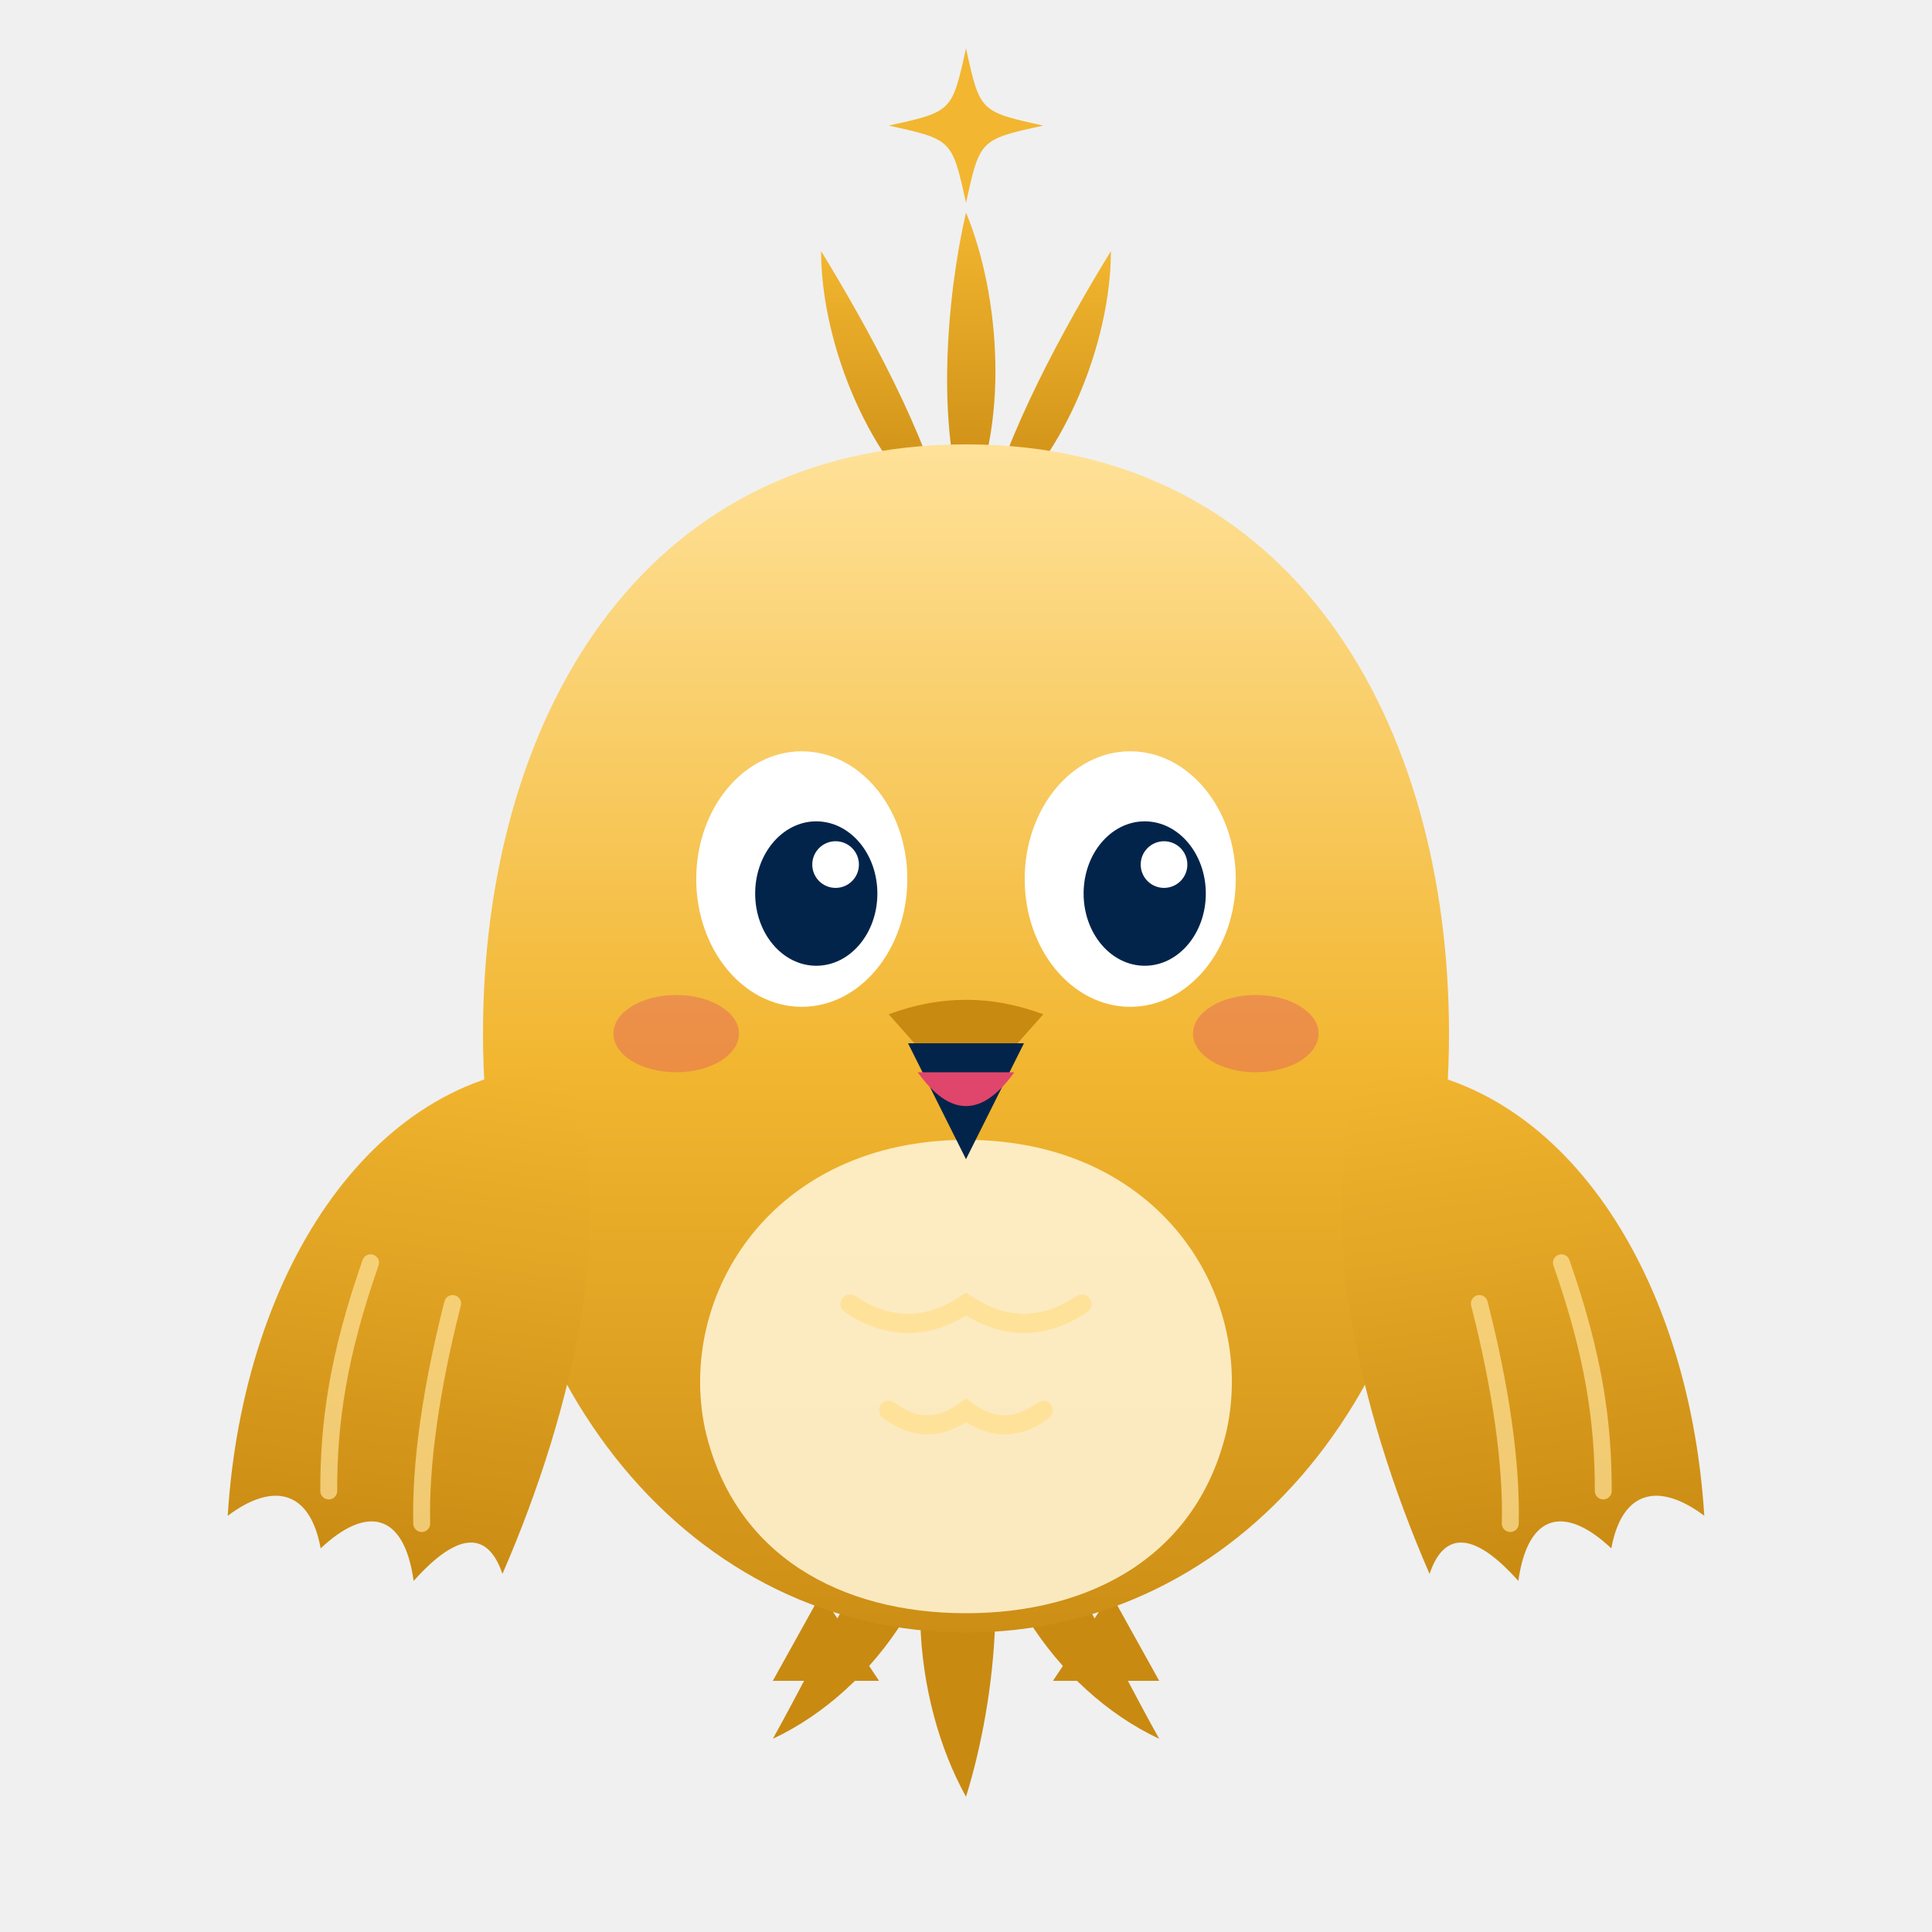
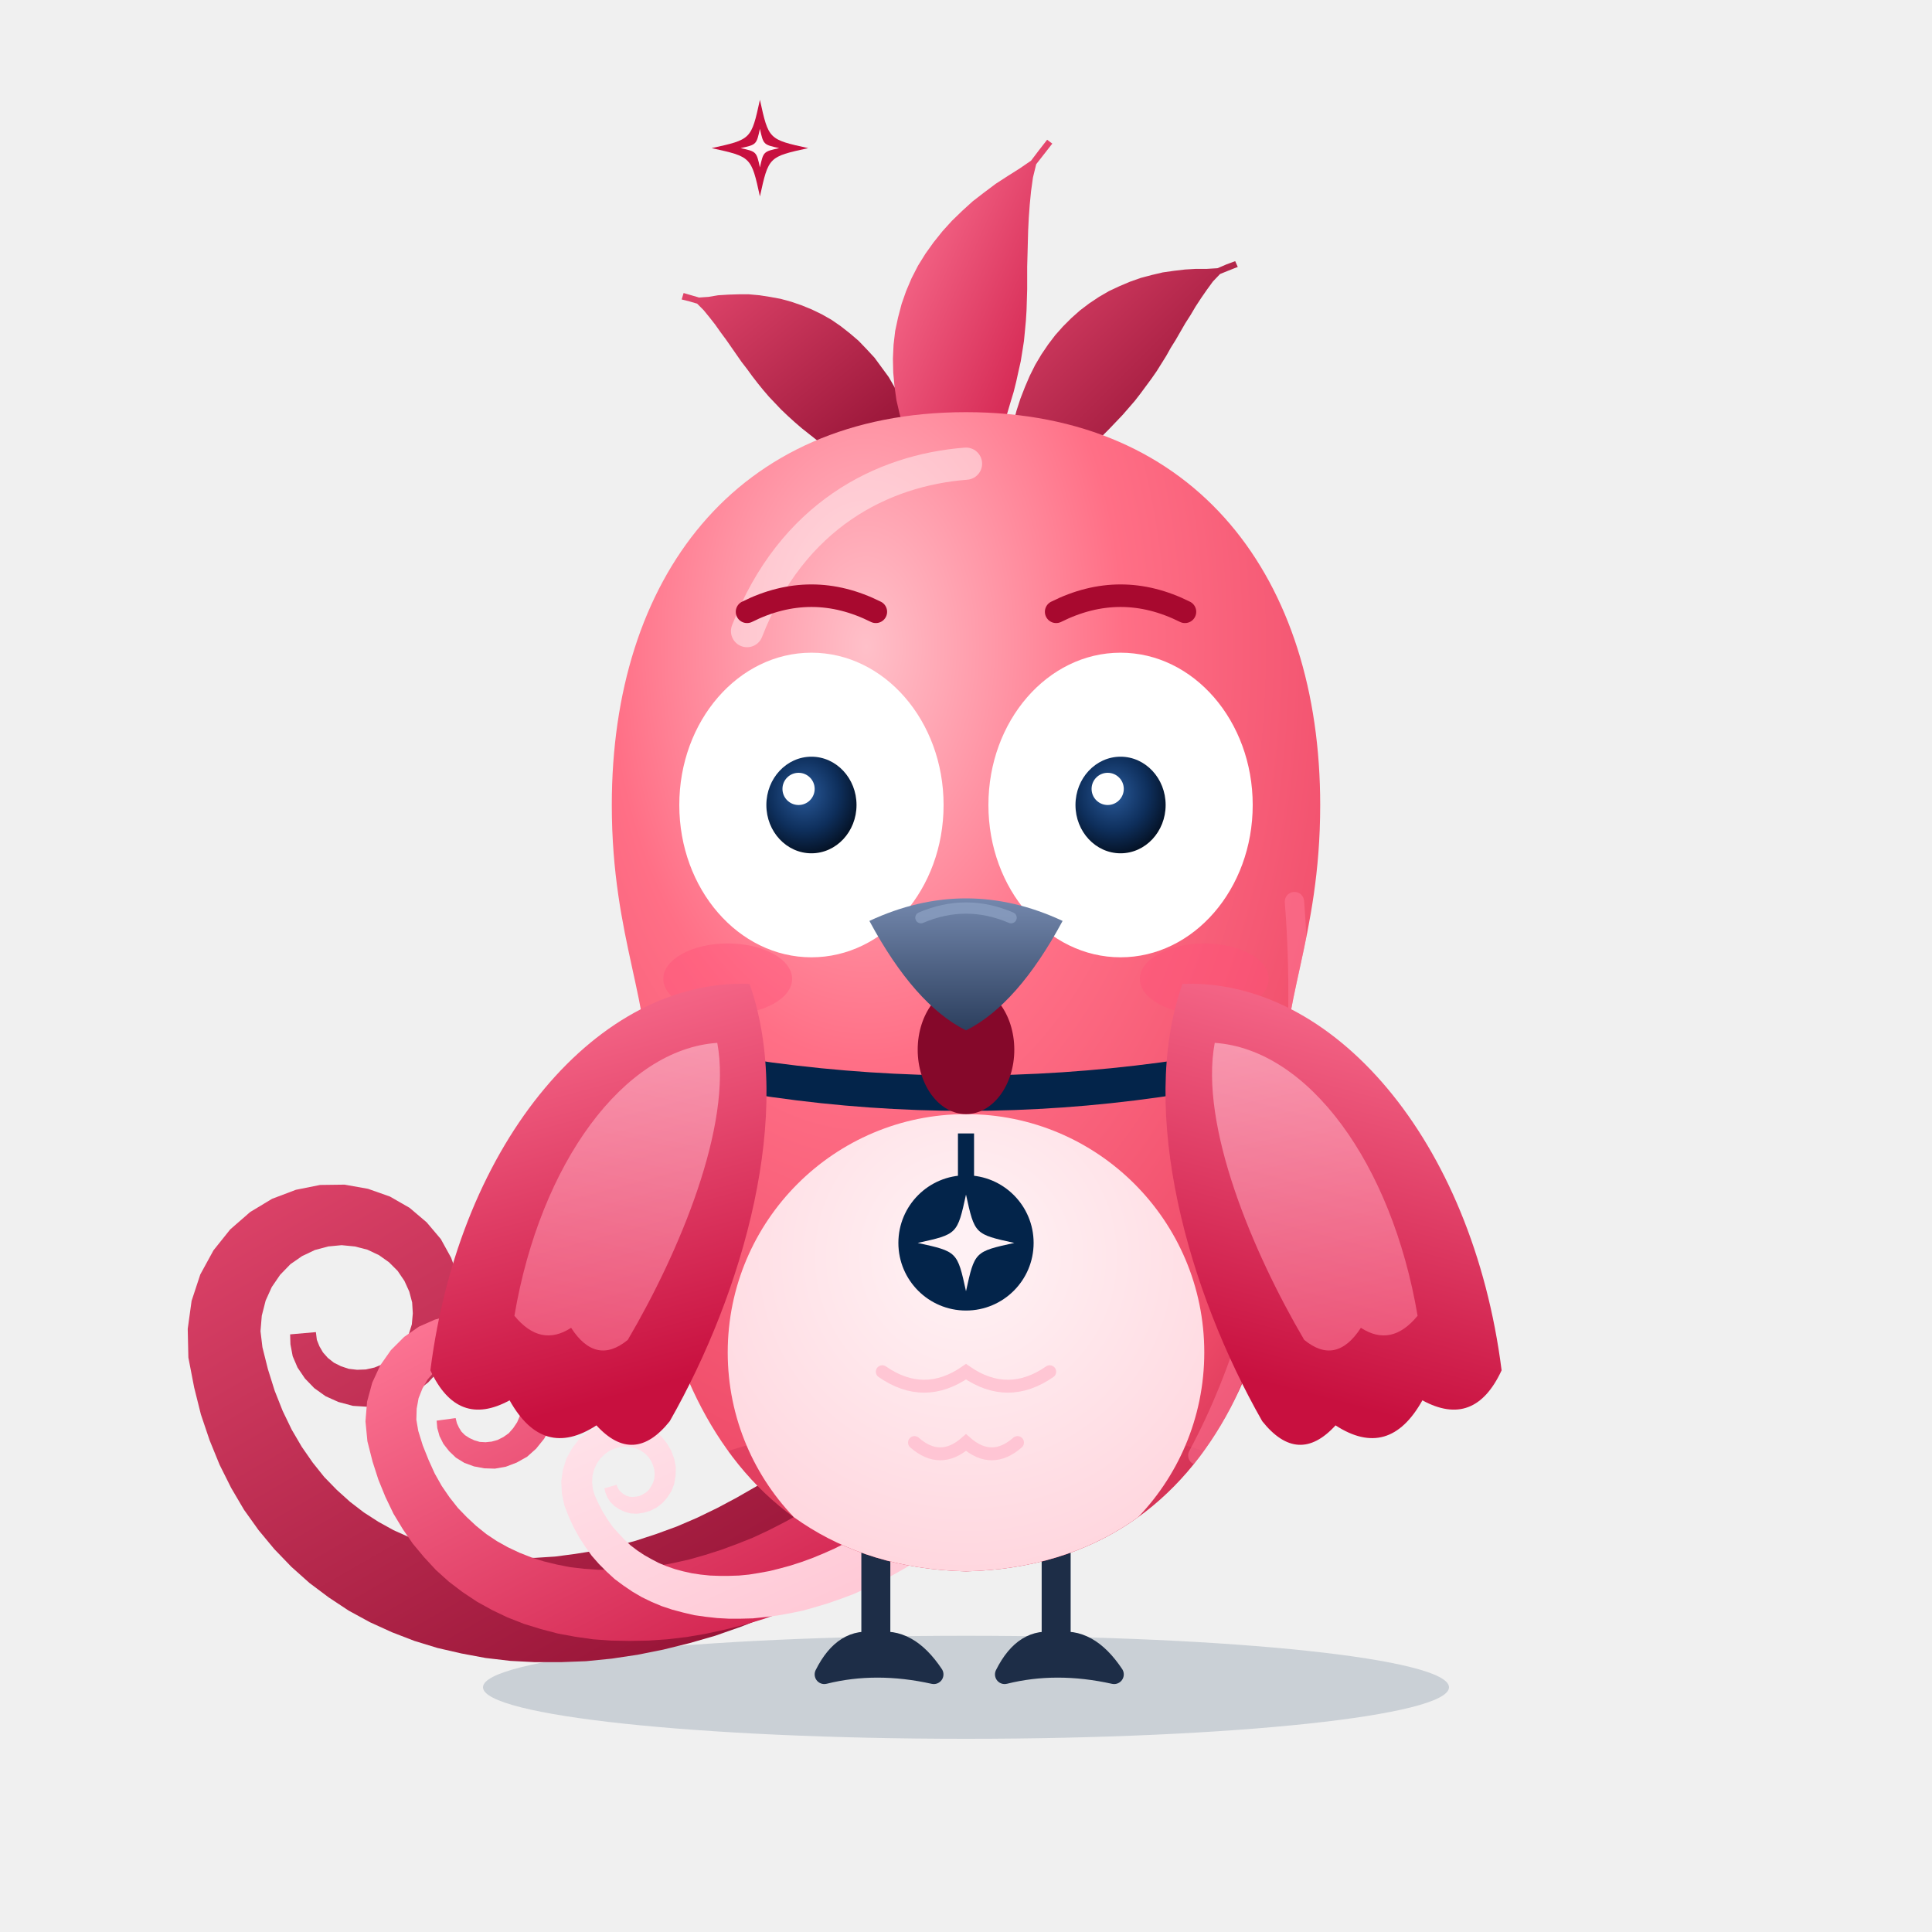
- <svg xmlns="http://www.w3.org/2000/svg" viewBox="0 0 400 400" width="400" height="400">
+ <svg xmlns="http://www.w3.org/2000/svg" viewBox="0 0 600 600" width="600" height="600">
  <defs>
-     <linearGradient id="h9b" x1="0" y1="90" x2="0" y2="350" gradientUnits="userSpaceOnUse">
-       <stop offset="0" stop-color="#FFE29A" />
-       <stop offset=".5" stop-color="#F2B630" />
-       <stop offset="1" stop-color="#C98A12" />
+     <radialGradient id="h14body" cx=".36" cy=".2" r=".95">
+       <stop offset="0" stop-color="#FFC0C9" />
+       <stop offset=".38" stop-color="#FF6F86" />
+       <stop offset=".8" stop-color="#EE4A68" />
+       <stop offset="1" stop-color="#C9284D" />
+     </radialGradient>
+     <linearGradient id="h14wing" x1="0" y1="0" x2=".3" y2="1">
+       <stop offset="0" stop-color="#FF7A98" />
+       <stop offset="1" stop-color="#C8103F" />
    </linearGradient>
-     <linearGradient id="h9w" x1="0" y1="0" x2="0" y2="1">
-       <stop offset="0" stop-color="#F2B630" />
-       <stop offset="1" stop-color="#C98A12" />
+     <linearGradient id="h14wingIn" x1="0" y1="0" x2="0" y2="1">
+       <stop offset="0" stop-color="#FFC2D1" />
+       <stop offset="1" stop-color="#FF7A98" />
    </linearGradient>
+     <linearGradient id="h14crim" x1="0" y1="0" x2="1" y2="1">
+       <stop offset="0" stop-color="#E0456B" />
+       <stop offset="1" stop-color="#85082A" />
+     </linearGradient>
+     <linearGradient id="h14rose" x1="0" y1="0" x2="1" y2="1">
+       <stop offset="0" stop-color="#FF7A98" />
+       <stop offset="1" stop-color="#C8103F" />
+     </linearGradient>
+     <linearGradient id="h14petal" x1="0" y1="0" x2="1" y2="1">
+       <stop offset="0" stop-color="#FFE3EA" />
+       <stop offset="1" stop-color="#FFC2D1" />
+     </linearGradient>
+     <radialGradient id="h14iris" cx=".42" cy=".38" r=".7">
+       <stop offset="0" stop-color="#2A5A9A" />
+       <stop offset=".55" stop-color="#0E2F5C" />
+       <stop offset="1" stop-color="#020B18" />
+     </radialGradient>
+     <linearGradient id="h14beak" x1="0" y1="0" x2="0" y2="1">
+       <stop offset="0" stop-color="#7488AD" />
+       <stop offset="1" stop-color="#2C3F5E" />
+     </linearGradient>
+     <radialGradient id="h14belly" cx=".5" cy=".3" r=".75">
+       <stop offset="0" stop-color="#FFF3F5" />
+       <stop offset="1" stop-color="#FFD3DC" />
+     </radialGradient>
+     <clipPath id="h14clip">
+       <path d="M300 128 C372 128 410 180 410 250 C410 292 397 312 399 340 C404 404 382 486 300 488 C218 486 196 404 201 340 C203 312 190 292 190 250 C190 180 228 128 300 128Z" />
+     </clipPath>
  </defs>
-   <g fill="#C98A12">
-     <path d="M200 300 C186 320.2 188.8 351.8 200 372 C206.3 351.8 209.8 320.2 200 300Z" />
-     <path d="M196 300 C198.8 324.5 181.4 350 160 360 C169.6 342.9 182.7 314.9 196 300Z" />
-     <path d="M204 300 C201.2 324.5 218.6 350 240 360 C230.4 342.9 217.3 314.9 204 300Z" />
+   <ellipse cx="300" cy="524" rx="150" ry="16" fill="#03244A" opacity=".16" />
+   <path d="M282.9 416.1 L278.2 422.6 L273.5 428.4 L268.6 434 L263.4 439.3 L258 444.3 L252.5 449 L246.7 453.5 L240.9 457.7 L234.9 461.6 L228.8 465.1 L222.6 468.4 L216.4 471.4 L210.1 474.1 L203.8 476.4 L197.4 478.5 L191.1 480.2 L184.8 481.6 L178.5 482.6 L172.4 483.4 L166.3 483.8 L160.2 483.9 L154.4 483.6 L148.6 483 L143 482.1 L137.5 480.9 L132.2 479.3 L127.1 477.4 L122.2 475.2 L117.5 472.6 L113 469.7 L108.7 466.4 L104.6 462.7 L100.7 458.7 L97.1 454.2 L93.7 449.3 L90.6 444 L87.8 438.2 L85.3 431.9 L83.2 425.2 L81.5 418.4 L80.9 413.4 L81.3 408.6 L82.5 403.9 L84.4 399.7 L87 395.9 L90.2 392.6 L93.8 390.1 L97.8 388.2 L101.9 387.1 L106.1 386.7 L110.2 387.1 L114.1 388.1 L117.7 389.8 L120.8 392 L123.5 394.7 L125.6 397.8 L127.1 401.1 L128 404.5 L128.2 407.9 L127.9 411.3 L126.9 414.5 L125.5 417.3 L123.7 419.8 L121.5 421.9 L119 423.6 L116.3 424.7 L113.6 425.3 L110.9 425.4 L108.3 425.1 L105.9 424.3 L103.7 423.2 L101.8 421.7 L100.3 420 L99.2 418.1 L98.4 416.1 L98.1 413.7 L90.1 414.4 L90.2 417.5 L90.9 421.2 L92.4 424.7 L94.7 428.1 L97.6 431.1 L101.1 433.6 L105.1 435.4 L109.6 436.6 L114.3 436.9 L119.2 436.4 L124.1 434.9 L128.8 432.6 L133 429.3 L136.8 425.2 L139.8 420.4 L141.9 414.9 L143.1 409.1 L143.3 402.9 L142.3 396.7 L140.1 390.6 L136.9 384.8 L132.5 379.6 L127.2 375.1 L121.1 371.6 L114.3 369.2 L107 367.9 L99.4 368 L91.9 369.5 L84.5 372.3 L77.7 376.4 L71.5 381.8 L66.3 388.3 L62.2 395.8 L59.5 404 L58.3 412.7 L58.5 421.6 L60.3 430.9 L62.4 439.3 L65.1 447.3 L68.2 454.9 L71.8 462.1 L75.8 468.9 L80.3 475.2 L85.2 481.1 L90.5 486.6 L96.1 491.6 L102.1 496.1 L108.3 500.2 L114.9 503.8 L121.7 506.9 L128.7 509.6 L135.9 511.8 L143.3 513.5 L150.8 514.9 L158.5 515.8 L166.2 516.2 L174.1 516.2 L182 515.9 L190 515.1 L198 513.9 L206 512.3 L214.1 510.3 L222.1 508 L230.1 505.2 L238 502.1 L245.9 498.6 L253.7 494.7 L261.4 490.5 L268.9 485.9 L276.4 480.9 L283.7 475.5 L290.8 469.8 L297.7 463.8 L304.5 457.4 L311 450.6 L317.1 443.9Z" fill="url(#h14crim)" />
+   <path d="M289.1 435.7 L284.9 440.5 L280.8 445 L276.5 449.2 L272.1 453.2 L267.6 456.9 L262.9 460.5 L258.2 463.9 L253.5 467 L248.6 470 L243.7 472.7 L238.8 475.2 L233.9 477.5 L228.9 479.5 L224 481.3 L219 482.9 L214.1 484.3 L209.2 485.4 L204.4 486.3 L199.6 486.9 L194.9 487.4 L190.3 487.5 L185.8 487.5 L181.4 487.2 L177.1 486.7 L173 485.9 L168.9 484.9 L165.1 483.7 L161.3 482.2 L157.7 480.5 L154.3 478.6 L151 476.4 L147.9 473.9 L145 471.2 L142.2 468.3 L139.6 465 L137.2 461.5 L135 457.6 L133.1 453.4 L131.3 448.9 L129.9 444.4 L129.3 440.9 L129.4 437.5 L130 434.2 L131.2 431.2 L132.8 428.4 L134.9 426 L137.4 424.1 L140 422.6 L142.9 421.6 L145.8 421.2 L148.7 421.3 L151.4 421.9 L154 422.9 L156.3 424.3 L158.2 426.1 L159.8 428.1 L161 430.3 L161.7 432.7 L162.1 435.1 L162 437.4 L161.5 439.6 L160.6 441.7 L159.4 443.5 L158 445.1 L156.3 446.3 L154.5 447.2 L152.7 447.7 L150.8 447.9 L149 447.8 L147.3 447.3 L145.8 446.6 L144.4 445.7 L143.3 444.6 L142.5 443.3 L141.9 442 L141.5 440.4 L135.6 441.2 L135.8 443.5 L136.5 446 L137.7 448.4 L139.5 450.7 L141.6 452.7 L144.2 454.3 L147.2 455.4 L150.4 456 L153.7 456.1 L157.1 455.5 L160.5 454.2 L163.7 452.4 L166.5 449.9 L169 446.8 L170.9 443.3 L172.1 439.4 L172.7 435.2 L172.5 430.9 L171.6 426.6 L169.8 422.4 L167.3 418.5 L164 415.1 L160.1 412.2 L155.6 410 L150.8 408.6 L145.6 408 L140.3 408.4 L135.1 409.8 L130.1 412 L125.5 415.2 L121.4 419.3 L118.1 424 L115.6 429.4 L114 435.3 L113.5 441.4 L114.1 447.6 L115.7 453.9 L117.5 459.5 L119.7 464.9 L122.2 470.1 L125.1 474.9 L128.2 479.4 L131.7 483.6 L135.4 487.6 L139.4 491.2 L143.6 494.4 L148.1 497.4 L152.8 500 L157.6 502.3 L162.7 504.3 L167.9 505.9 L173.2 507.3 L178.6 508.3 L184.2 509.1 L189.8 509.5 L195.6 509.6 L201.4 509.5 L207.2 509.1 L213.2 508.4 L219.1 507.4 L225.1 506.1 L231.1 504.6 L237.1 502.8 L243.1 500.7 L249.1 498.4 L255.1 495.8 L261 493 L266.9 489.8 L272.7 486.5 L278.5 482.9 L284.2 479 L289.8 474.9 L295.3 470.6 L300.6 466 L305.9 461.1 L310.9 456.3Z" fill="url(#h14rose)" />
+   <path d="M295.7 453.5 L292.5 456.9 L289.3 460.1 L286 463 L282.7 465.8 L279.4 468.4 L276 470.9 L272.6 473.3 L269.2 475.4 L265.8 477.4 L262.4 479.3 L259 481 L255.6 482.5 L252.2 483.9 L248.9 485.1 L245.5 486.2 L242.2 487.1 L239 487.9 L235.7 488.5 L232.6 489 L229.5 489.3 L226.4 489.4 L223.4 489.4 L220.5 489.3 L217.6 489 L214.9 488.6 L212.2 488 L209.6 487.3 L207 486.4 L204.6 485.4 L202.3 484.2 L200 482.9 L197.9 481.5 L195.8 479.9 L193.9 478.1 L192.1 476.2 L190.3 474.2 L188.7 471.9 L187.2 469.5 L185.9 467 L184.7 464.4 L184.1 462.4 L183.9 460.3 L184 458.3 L184.5 456.4 L185.3 454.6 L186.4 453 L187.7 451.7 L189.2 450.6 L190.8 449.9 L192.5 449.4 L194.2 449.2 L195.9 449.4 L197.5 449.8 L199 450.5 L200.3 451.4 L201.4 452.5 L202.2 453.7 L202.8 455.1 L203.2 456.4 L203.3 457.8 L203.2 459.2 L202.8 460.5 L202.2 461.6 L201.5 462.7 L200.6 463.5 L199.6 464.1 L198.6 464.6 L197.5 464.8 L196.4 464.9 L195.4 464.8 L194.5 464.5 L193.6 464 L192.9 463.4 L192.3 462.8 L191.8 462 L191.5 461.1 L187.7 462.2 L188 463.5 L188.6 465 L189.5 466.4 L190.8 467.7 L192.3 468.7 L194 469.5 L195.8 470 L197.8 470.1 L199.9 469.8 L201.9 469.2 L203.9 468.2 L205.7 466.8 L207.2 465.1 L208.5 463.1 L209.4 460.8 L209.8 458.3 L209.9 455.7 L209.4 453.1 L208.5 450.6 L207.1 448.2 L205.3 446 L203.1 444.1 L200.5 442.7 L197.6 441.7 L194.5 441.2 L191.4 441.3 L188.2 441.9 L185.2 443.1 L182.3 444.9 L179.7 447.1 L177.6 449.9 L175.9 453 L174.8 456.5 L174.3 460.1 L174.5 463.9 L175.3 467.6 L176.7 471.2 L178.2 474.4 L179.9 477.5 L181.8 480.4 L183.8 483.2 L186 485.7 L188.4 488.1 L190.9 490.4 L193.6 492.4 L196.4 494.3 L199.3 496 L202.4 497.5 L205.5 498.8 L208.8 499.9 L212.2 500.8 L215.6 501.6 L219.1 502.1 L222.7 502.5 L226.3 502.7 L230 502.7 L233.8 502.6 L237.6 502.2 L241.5 501.7 L245.4 501 L249.3 500.2 L253.2 499.1 L257.2 497.9 L261.2 496.5 L265.2 495 L269.2 493.2 L273.2 491.3 L277.2 489.2 L281.1 487 L285.1 484.5 L289.1 481.9 L293 479.2 L296.9 476.2 L300.7 473.1 L304.6 469.8 L308.3 466.5Z" fill="url(#h14petal)" />
+   <path d="M272 482 L272 512" stroke="#1D2D47" stroke-width="9" stroke-linecap="round" />
+   <path d="M256 520 Q262 508 272 510 Q282 508 290 520 Q272 516 256 520Z" fill="#1D2D47" stroke="#1D2D47" stroke-width="6" stroke-linejoin="round" />
+   <path d="M328 482 L328 512" stroke="#1D2D47" stroke-width="9" stroke-linecap="round" />
+   <path d="M312 520 Q318 508 328 510 Q338 508 346 520 Q328 516 312 520Z" fill="#1D2D47" stroke="#1D2D47" stroke-width="6" stroke-linejoin="round" />
+   <path d="M287.5 146.5 L286.6 142.5 L285.5 138.6 L284.3 134.7 L282.9 131 L281.4 127.3 L279.7 123.8 L277.9 120.4 L276 117.1 L273.8 114.1 L271.6 111.1 L269.1 108.4 L266.6 105.8 L263.9 103.5 L261.1 101.3 L258.2 99.3 L255.2 97.6 L252.1 96.1 L248.9 94.8 L245.7 93.7 L242.4 92.8 L239.1 92.2 L235.9 91.7 L232.6 91.4 L229.4 91.4 L226.2 91.5 L223 91.7 L220 92.2 L217.1 92.4 L214.7 91.7 L212.3 91 L211.7 93 L214.1 93.6 L216.5 94.3 L218.5 96.3 L220.3 98.5 L222.1 100.8 L223.8 103.2 L225.5 105.5 L227.1 107.8 L228.7 110.1 L230.3 112.4 L232 114.6 L233.6 116.8 L235.3 119 L237 121.1 L238.8 123.2 L240.7 125.2 L242.6 127.2 L244.7 129.2 L246.8 131.1 L249 133 L251.4 134.9 L253.8 136.8 L256.3 138.8 L258.9 140.7 L261.7 142.7 L264.5 144.7 L267.4 146.8 L270.4 148.9 L273.4 151.2 L276.5 153.5Z" fill="url(#h14crim)" />
+   <path d="M323.9 152.8 L326.7 150.1 L329.4 147.5 L332.1 145 L334.7 142.6 L337.3 140.2 L339.7 137.9 L342.1 135.6 L344.4 133.3 L346.5 131.1 L348.6 128.9 L350.6 126.6 L352.5 124.4 L354.2 122.2 L355.9 119.9 L357.6 117.6 L359.2 115.3 L360.7 112.9 L362.2 110.5 L363.6 108 L365.1 105.6 L366.6 103 L368.1 100.4 L369.7 97.9 L371.3 95.2 L373 92.6 L374.8 90 L376.7 87.4 L378.9 85.1 L381.6 84 L384.4 82.9 L383.6 81.1 L380.9 82.1 L378.1 83.3 L374.8 83.5 L371.4 83.5 L368 83.7 L364.6 84.1 L361.1 84.6 L357.7 85.4 L354.3 86.3 L350.9 87.5 L347.6 88.9 L344.4 90.4 L341.3 92.2 L338.3 94.2 L335.4 96.4 L332.7 98.8 L330.1 101.4 L327.7 104.1 L325.5 107 L323.4 110.1 L321.5 113.3 L319.8 116.7 L318.3 120.2 L316.9 123.8 L315.7 127.5 L314.7 131.3 L313.8 135.2 L313.1 139.1 L312.5 143.2 L312.1 147.2Z" fill="url(#h14crim)" />
+   <path d="M305.9 150.9 L307.1 146.8 L308.3 142.9 L309.5 139.1 L310.6 135.4 L311.8 131.8 L312.8 128.4 L313.8 125 L314.8 121.7 L315.6 118.5 L316.3 115.3 L317 112.2 L317.5 109.1 L318 105.9 L318.3 102.8 L318.6 99.6 L318.8 96.4 L318.9 93.2 L319 89.8 L319 86.4 L319 82.8 L319.1 79.2 L319.2 75.4 L319.3 71.6 L319.5 67.6 L319.8 63.5 L320.2 59.4 L320.8 55.1 L321.8 51 L324.3 47.8 L326.8 44.6 L325.2 43.4 L322.7 46.6 L320.2 49.9 L316.7 52.3 L312.9 54.7 L309.2 57.1 L305.6 59.8 L302.1 62.5 L298.8 65.5 L295.6 68.6 L292.7 71.8 L289.9 75.3 L287.4 78.8 L285.1 82.5 L283.1 86.4 L281.4 90.4 L280 94.4 L278.9 98.6 L278 102.8 L277.5 107.1 L277.3 111.4 L277.4 115.7 L277.8 120 L278.4 124.3 L279.4 128.6 L280.6 132.8 L282.1 137 L283.8 141.2 L285.7 145.2 L287.8 149.2 L290.1 153.1Z" fill="url(#h14rose)" />
+   <path d="M236 31 C238.7 43.3 238.7 43.3 251 46 C238.7 48.7 238.7 48.7 236 61 C233.3 48.7 233.3 48.7 221 46 C233.3 43.3 233.3 43.3 236 31Z" fill="#C8103F" />
+   <path d="M236 40 C237.08 44.92 237.08 44.92 242 46 C237.08 47.08 237.08 47.08 236 52 C234.92 47.08 234.92 47.08 230 46 C234.92 44.92 234.92 44.92 236 40Z" fill="#FFF1F4" />
+   <path d="M300 128 C372 128 410 180 410 250 C410 292 397 312 399 340 C404 404 382 486 300 488 C218 486 196 404 201 340 C203 312 190 292 190 250 C190 180 228 128 300 128Z" fill="url(#h14body)" />
+   <ellipse cx="300" cy="500" rx="130" ry="60" fill="#C9284D" opacity=".35" clip-path="url(#h14clip)" />
+   <path d="M402 280 C406 330 400 400 372 452" fill="none" stroke="#FF7A98" stroke-width="6" stroke-linecap="round" opacity=".5" clip-path="url(#h14clip)" />
+   <path d="M232 196 C246 160 274 146 300 144" fill="none" stroke="#fff" stroke-width="10" stroke-linecap="round" opacity=".45" />
+   <ellipse cx="300" cy="420" rx="74" ry="74" fill="url(#h14belly)" clip-path="url(#h14clip)" />
+   <g clip-path="url(#h14clip)" fill="none" stroke="#FFC2D1" stroke-width="4" stroke-linecap="round" opacity=".9">
+     <path d="M274 426 q13 9 26 0 q13 9 26 0 M284 448 q8 7 16 0 q8 7 16 0" />
  </g>
-   <path d="M170 330 l-10 18 h22 Z M230 330 l10 18 h-22 Z" fill="#C98A12" />
-   <path d="M196 108 C192.3 90.6 179.1 66.8 170 52 C170 71 180 96.4 196 108Z" fill="url(#h9w)" />
-   <path d="M200 106 C209 88.6 207.2 61.4 200 44 C196 61.4 193.7 88.6 200 106Z" fill="url(#h9w)" />
-   <path d="M204 108 C207.7 90.6 220.9 66.8 230 52 C230 71 220 96.4 204 108Z" fill="url(#h9w)" />
-   <path d="M200 10 C202.88 23.12 202.88 23.12 216 26 C202.88 28.88 202.88 28.88 200 42 C197.12 28.88 197.12 28.88 184 26 C197.12 23.12 197.12 23.12 200 10Z" fill="#F2B630" />
-   <path d="M200 92 C268 92 300 150 300 214 C300 288 256 338 200 338 C144 338 100 288 100 214 C100 150 132 92 200 92Z" fill="url(#h9b)" />
-   <path d="M200 236 C240 236 260 268 254 296 C248 322 226 334 200 334 C174 334 152 322 146 296 C140 268 160 236 200 236Z" fill="#FFF3D1" opacity=".9" />
-   <path d="M176 270 q12 8 24 0 q12 8 24 0 M184 292 q8 6 16 0 q8 6 16 0" fill="none" stroke="#FFE29A" stroke-width="4" stroke-linecap="round" />
-   <g transform="translate(112 226) rotate(8)">
-     <path d="M4 -6 C-34 0 -56 44 -52 96 C-44 88 -36 88 -32 100 C-24 90 -16 90 -12 104 C-4 92 2 92 6 100 C16 64 20 20 4 -6Z" fill="url(#h9w)" />
-     <path d="M-30 40 C-34 60 -34 74 -32 88 M-12 46 C-14 64 -14 80 -12 92" fill="none" stroke="#FFE29A" stroke-width="3.5" stroke-linecap="round" opacity=".7" />
+   <g clip-path="url(#h14clip)">
+     <path d="M180 318 Q300 350 420 318 L420 328 Q300 362 180 328Z" fill="#03244A" />
  </g>
-   <g transform="translate(288 226) scale(-1 1) rotate(8)">
-     <path d="M4 -6 C-34 0 -56 44 -52 96 C-44 88 -36 88 -32 100 C-24 90 -16 90 -12 104 C-4 92 2 92 6 100 C16 64 20 20 4 -6Z" fill="url(#h9w)" />
-     <path d="M-30 40 C-34 60 -34 74 -32 88 M-12 46 C-14 64 -14 80 -12 92" fill="none" stroke="#FFE29A" stroke-width="3.5" stroke-linecap="round" opacity=".7" />
+   <path d="M300 352 L300 366" stroke="#03244A" stroke-width="5" />
+   <circle cx="300" cy="386" r="21" fill="#03244A" />
+   <path d="M300 371 C302.7 383.3 302.7 383.3 315 386 C302.7 388.7 302.7 388.7 300 401 C297.3 388.7 297.3 388.7 285 386 C297.3 383.3 297.3 383.3 300 371Z" fill="#FFF1F4" />
+   <ellipse cx="252" cy="250" rx="41.04" ry="47.3" fill="#FFFFFF" />
+   <ellipse cx="252" cy="250" rx="14" ry="15" fill="url(#h14iris)" />
+   <circle cx="248" cy="245" r="5" fill="#FFFFFF" />
+   <ellipse cx="348" cy="250" rx="41.04" ry="47.3" fill="#FFFFFF" />
+   <ellipse cx="348" cy="250" rx="14" ry="15" fill="url(#h14iris)" />
+   <circle cx="344" cy="245" r="5" fill="#FFFFFF" />
+   <path d="M232 190 Q252 180 272 190" fill="none" stroke="#A8092F" stroke-width="7" stroke-linecap="round" />
+   <path d="M328 190 Q348 180 368 190" fill="none" stroke="#A8092F" stroke-width="7" stroke-linecap="round" />
+   <ellipse cx="300" cy="326" rx="15" ry="20" fill="#85082A" />
+   <path d="M270 286 Q300 272 330 286 Q316 312 300 320 Q284 312 270 286Z" fill="url(#h14beak)" />
+   <path d="M286 285 Q300 279 314 285" fill="none" stroke="#8EA3C4" stroke-width="3.5" stroke-linecap="round" opacity=".7" />
+   <g clip-path="url(#h14clip)">
+     <ellipse cx="226" cy="304" rx="20" ry="11" fill="#FF4F78" opacity=".4" />
+     <ellipse cx="374" cy="304" rx="20" ry="11" fill="#FF4F78" opacity=".4" />
  </g>
-   <ellipse cx="140" cy="214" rx="13" ry="8" fill="#E0456B" opacity=".35" />
-   <ellipse cx="260" cy="214" rx="13" ry="8" fill="#E0456B" opacity=".35" />
-   <ellipse cx="166" cy="182" rx="21.85" ry="26.45" fill="#FFFFFF" />
-   <ellipse cx="169" cy="185" rx="12.65" ry="14.95" fill="#03244A" />
-   <circle cx="173" cy="179" r="4.83" fill="#FFFFFF" />
-   <ellipse cx="234" cy="182" rx="21.85" ry="26.45" fill="#FFFFFF" />
-   <ellipse cx="237" cy="185" rx="12.65" ry="14.95" fill="#03244A" />
-   <circle cx="241" cy="179" r="4.83" fill="#FFFFFF" />
-   <path d="M184 210 Q200 204 216 210 L200 228 Z" fill="#C98A12" />
-   <path d="M188 216 L212 216 L200 240 Z" fill="#03244A" />
-   <path d="M190 222 Q200 236 210 222" fill="#E0456B" />
+   <g transform="translate(224 318) rotate(12)">
+     <g transform="scale(1 1)">
+       <path d="M6 -14 C-40 -6 -72 52 -66 124 Q-54 140 -40 128 Q-26 144 -12 130 Q2 140 10 124 C24 80 28 22 6 -14Z" fill="url(#h14wing)" />
+       <path d="M0 6 C-28 14 -46 54 -44 102 Q-34 110 -26 102 Q-16 112 -8 102 C2 72 10 30 0 6Z" fill="url(#h14wingIn)" opacity=".6" />
+     </g>
+   </g>
+   <g transform="translate(376 318) rotate(-12)">
+     <g transform="scale(-1 1)">
+       <path d="M6 -14 C-40 -6 -72 52 -66 124 Q-54 140 -40 128 Q-26 144 -12 130 Q2 140 10 124 C24 80 28 22 6 -14Z" fill="url(#h14wing)" />
+       <path d="M0 6 C-28 14 -46 54 -44 102 Q-34 110 -26 102 Q-16 112 -8 102 C2 72 10 30 0 6Z" fill="url(#h14wingIn)" opacity=".6" />
+     </g>
+   </g>
</svg>
